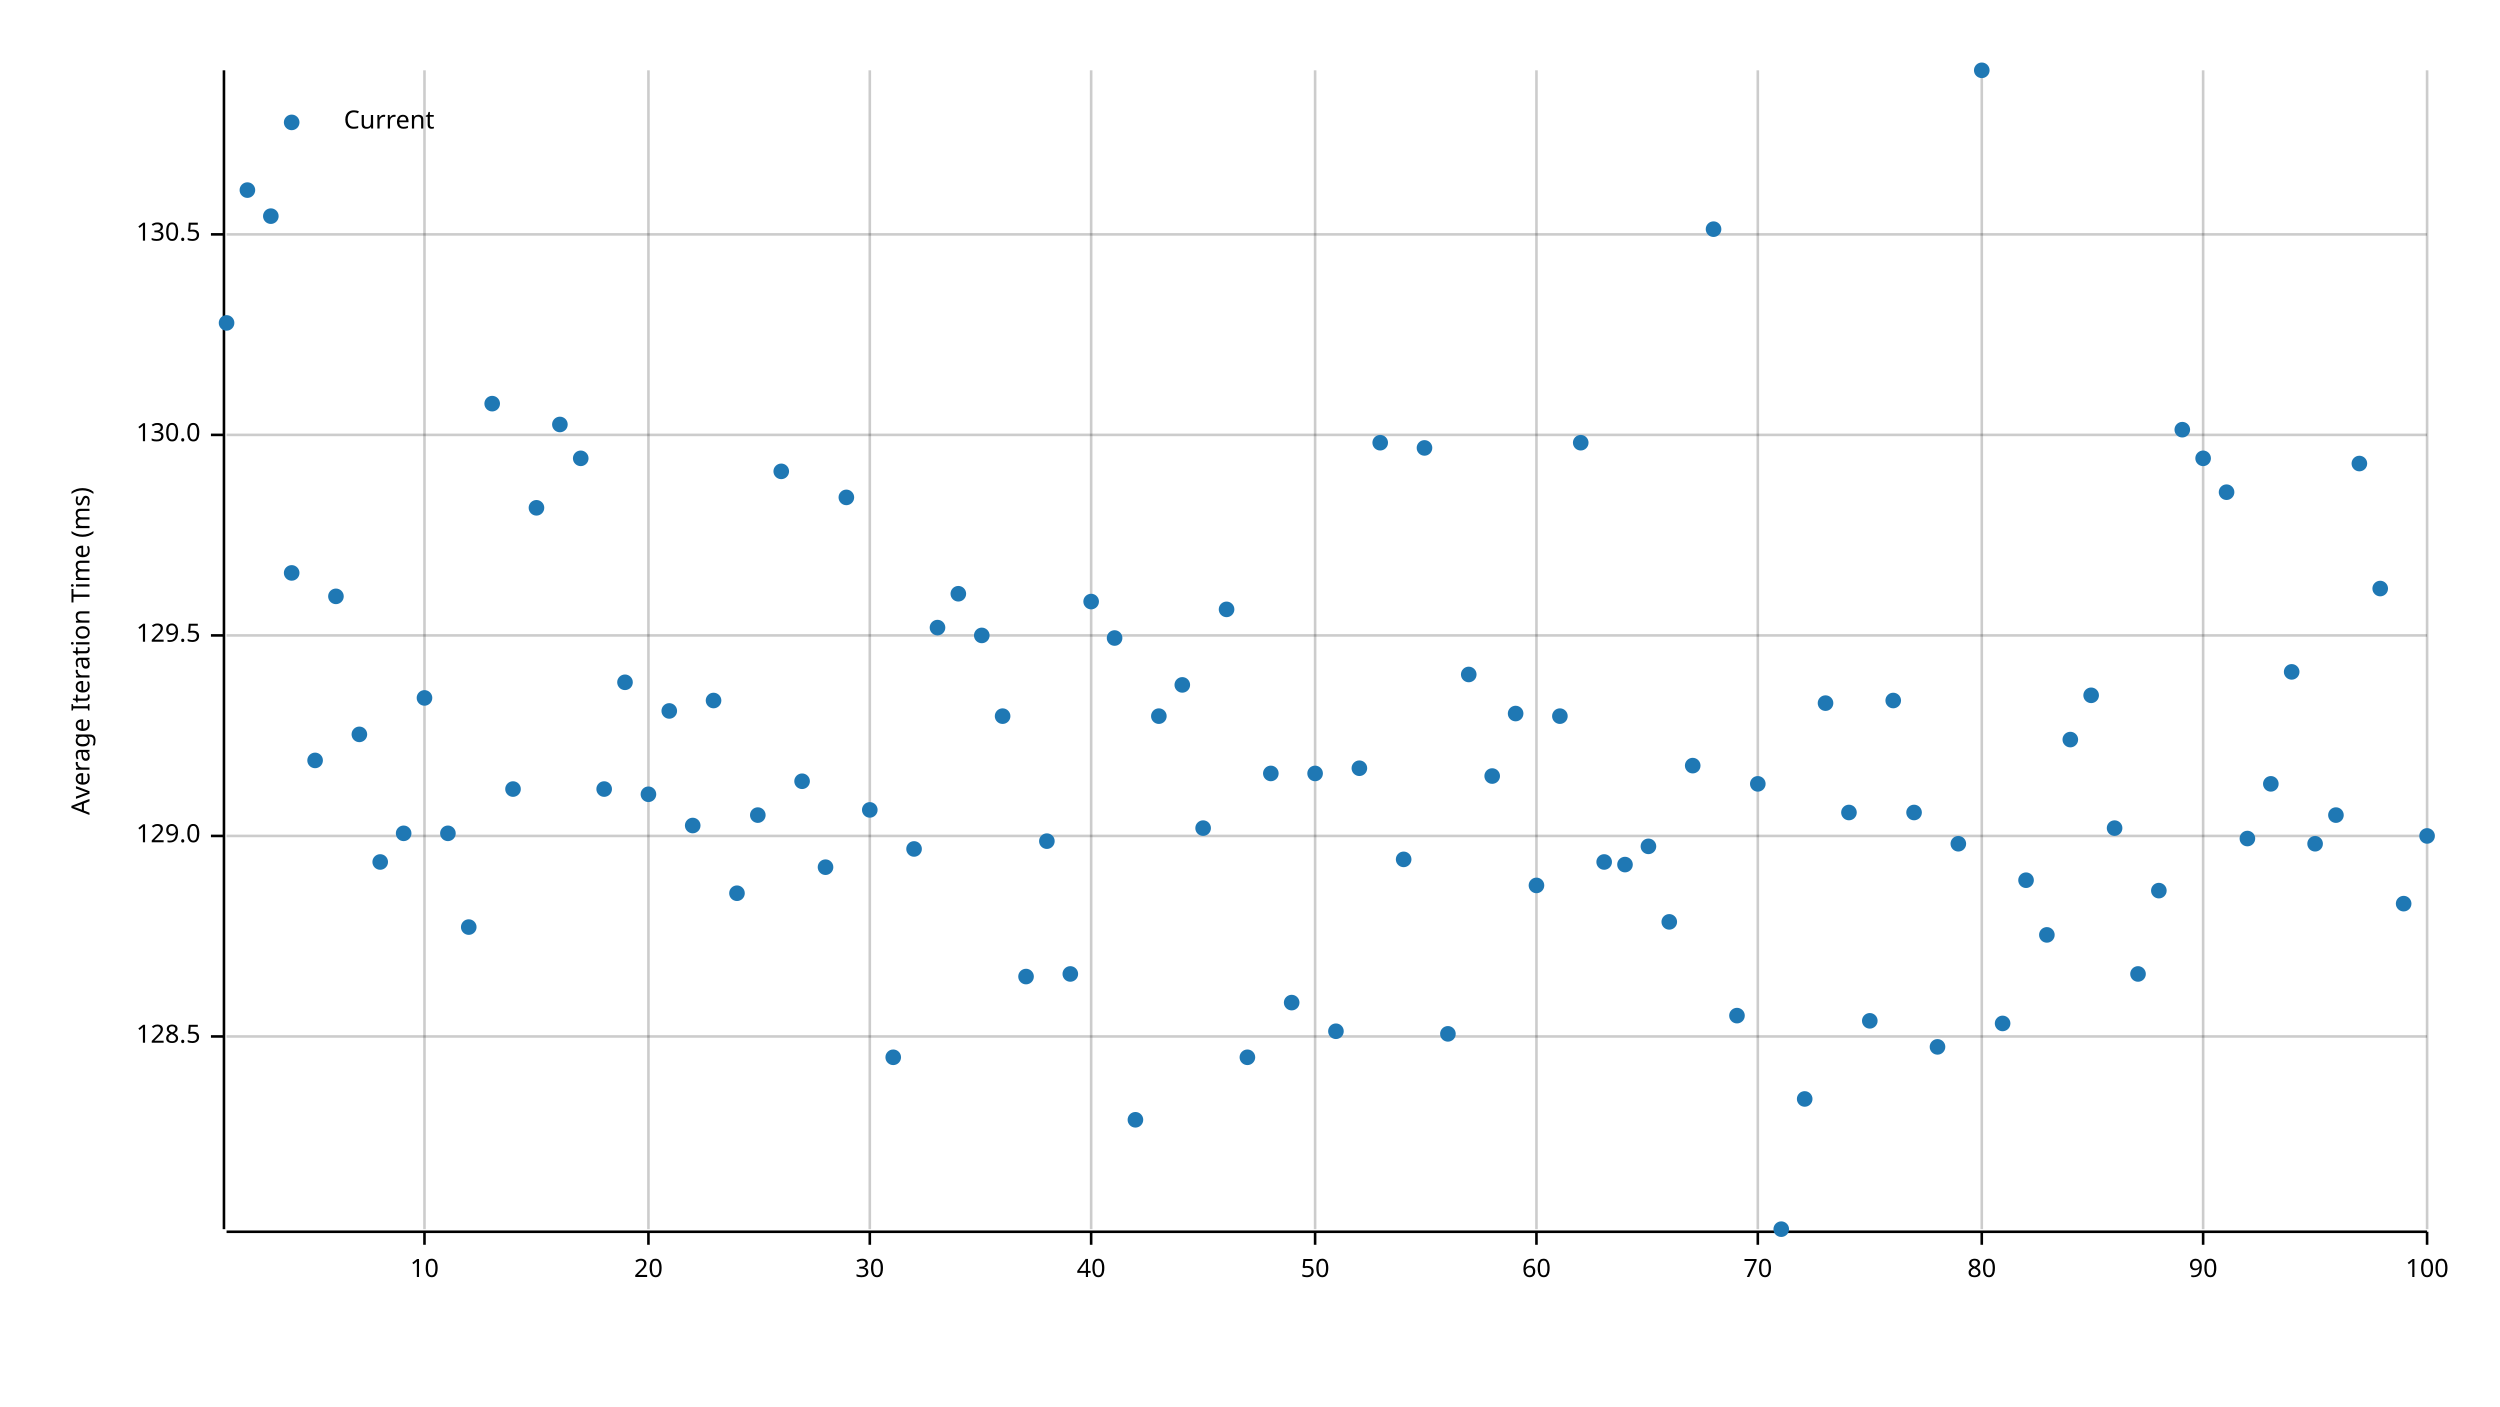
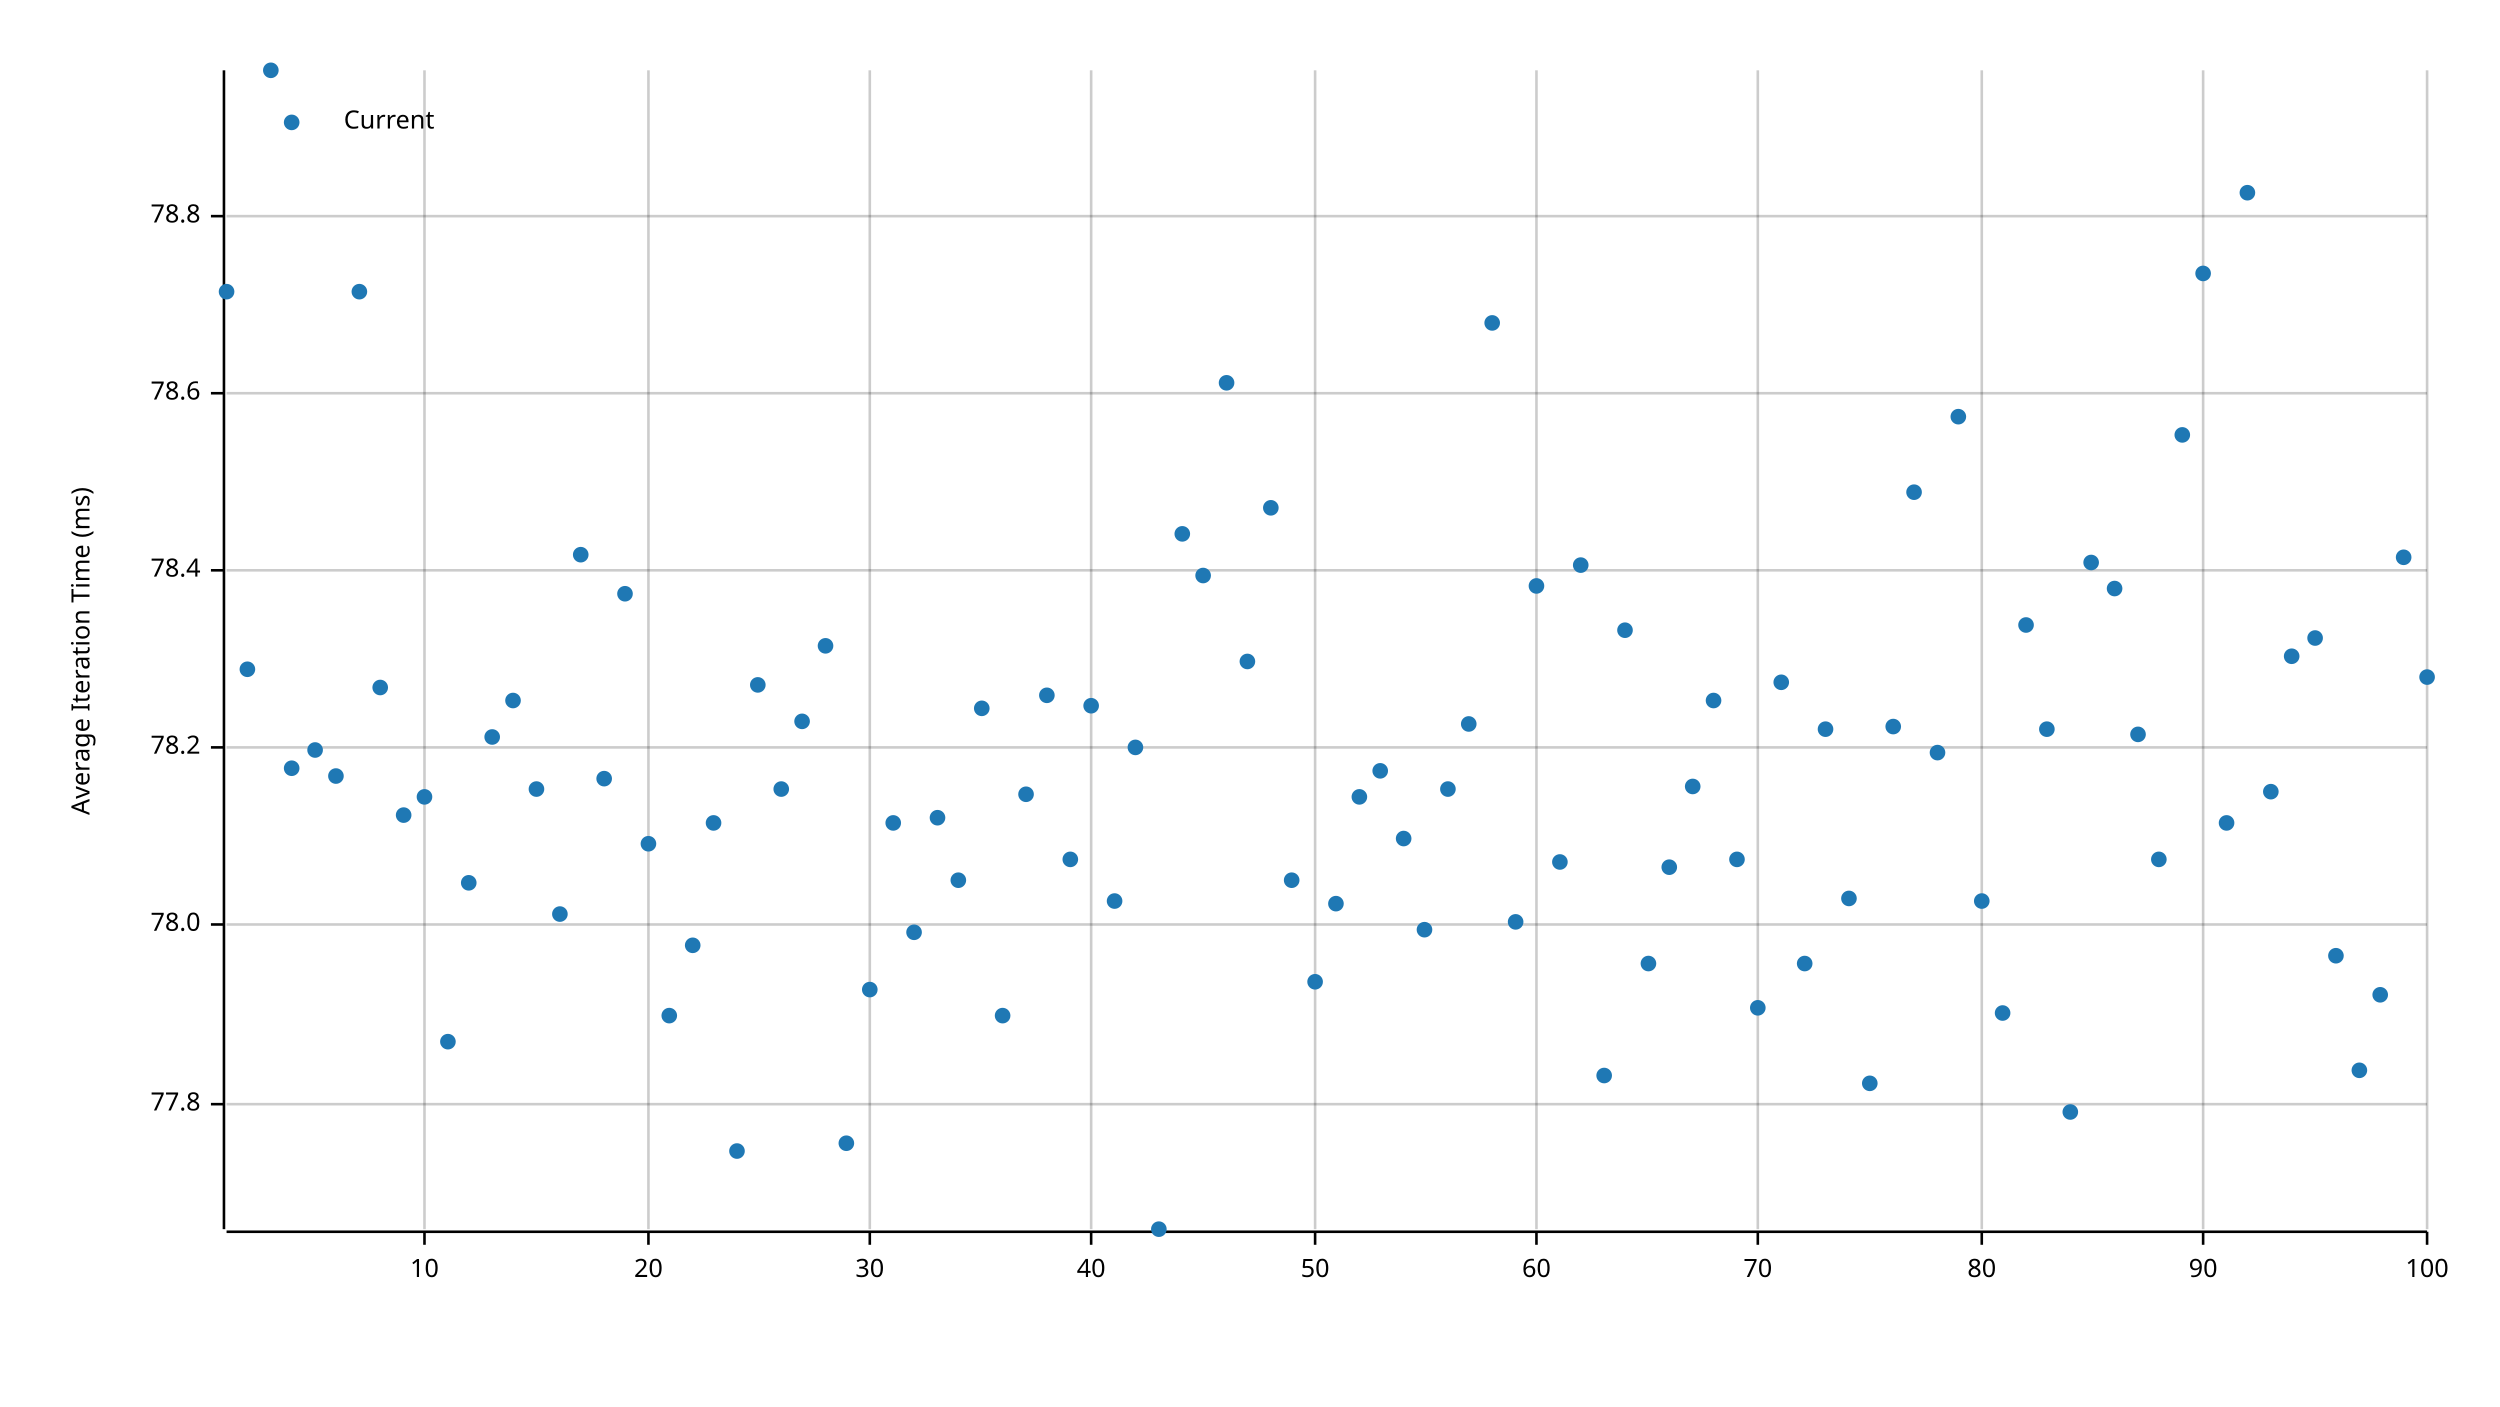
<svg xmlns="http://www.w3.org/2000/svg" width="960" height="540" viewBox="0 0 960 540">
  <text x="27" y="250" dy="0.76em" text-anchor="middle" font-family="sans-serif" font-size="9.677" opacity="1" fill="#000000" transform="rotate(270, 27, 250)">
Average Iteration Time (ms)
</text>
  <line opacity="0.2" stroke="#000000" stroke-width="1" x1="163" y1="472" x2="163" y2="27" />
  <line opacity="0.2" stroke="#000000" stroke-width="1" x1="249" y1="472" x2="249" y2="27" />
  <line opacity="0.2" stroke="#000000" stroke-width="1" x1="334" y1="472" x2="334" y2="27" />
  <line opacity="0.2" stroke="#000000" stroke-width="1" x1="419" y1="472" x2="419" y2="27" />
  <line opacity="0.2" stroke="#000000" stroke-width="1" x1="505" y1="472" x2="505" y2="27" />
  <line opacity="0.2" stroke="#000000" stroke-width="1" x1="590" y1="472" x2="590" y2="27" />
  <line opacity="0.2" stroke="#000000" stroke-width="1" x1="675" y1="472" x2="675" y2="27" />
  <line opacity="0.2" stroke="#000000" stroke-width="1" x1="761" y1="472" x2="761" y2="27" />
  <line opacity="0.2" stroke="#000000" stroke-width="1" x1="846" y1="472" x2="846" y2="27" />
  <line opacity="0.2" stroke="#000000" stroke-width="1" x1="932" y1="472" x2="932" y2="27" />
-   <line opacity="0.2" stroke="#000000" stroke-width="1" x1="87" y1="398" x2="932" y2="398" />
-   <line opacity="0.2" stroke="#000000" stroke-width="1" x1="87" y1="321" x2="932" y2="321" />
-   <line opacity="0.2" stroke="#000000" stroke-width="1" x1="87" y1="244" x2="932" y2="244" />
-   <line opacity="0.2" stroke="#000000" stroke-width="1" x1="87" y1="167" x2="932" y2="167" />
-   <line opacity="0.2" stroke="#000000" stroke-width="1" x1="87" y1="90" x2="932" y2="90" />
+   <line opacity="0.2" stroke="#000000" stroke-width="1" x1="87" y1="424" x2="932" y2="424" />
+   <line opacity="0.2" stroke="#000000" stroke-width="1" x1="87" y1="355" x2="932" y2="355" />
+   <line opacity="0.2" stroke="#000000" stroke-width="1" x1="87" y1="287" x2="932" y2="287" />
+   <line opacity="0.2" stroke="#000000" stroke-width="1" x1="87" y1="219" x2="932" y2="219" />
+   <line opacity="0.2" stroke="#000000" stroke-width="1" x1="87" y1="151" x2="932" y2="151" />
+   <line opacity="0.2" stroke="#000000" stroke-width="1" x1="87" y1="83" x2="932" y2="83" />
  <polyline fill="none" opacity="1" stroke="#000000" stroke-width="1" points="86,27 86,472 " />
-   <text x="77" y="398" dy="0.5ex" text-anchor="end" font-family="sans-serif" font-size="9.677" opacity="1" fill="#000000">
- 128.5
+   <text x="77" y="424" dy="0.5ex" text-anchor="end" font-family="sans-serif" font-size="9.677" opacity="1" fill="#000000">
+ 77.8
</text>
-   <polyline fill="none" opacity="1" stroke="#000000" stroke-width="1" points="81,398 86,398 " />
-   <text x="77" y="321" dy="0.5ex" text-anchor="end" font-family="sans-serif" font-size="9.677" opacity="1" fill="#000000">
- 129.0
+   <polyline fill="none" opacity="1" stroke="#000000" stroke-width="1" points="81,424 86,424 " />
+   <text x="77" y="355" dy="0.5ex" text-anchor="end" font-family="sans-serif" font-size="9.677" opacity="1" fill="#000000">
+ 78.0
</text>
-   <polyline fill="none" opacity="1" stroke="#000000" stroke-width="1" points="81,321 86,321 " />
-   <text x="77" y="244" dy="0.5ex" text-anchor="end" font-family="sans-serif" font-size="9.677" opacity="1" fill="#000000">
- 129.5
+   <polyline fill="none" opacity="1" stroke="#000000" stroke-width="1" points="81,355 86,355 " />
+   <text x="77" y="287" dy="0.5ex" text-anchor="end" font-family="sans-serif" font-size="9.677" opacity="1" fill="#000000">
+ 78.2
</text>
-   <polyline fill="none" opacity="1" stroke="#000000" stroke-width="1" points="81,244 86,244 " />
-   <text x="77" y="167" dy="0.5ex" text-anchor="end" font-family="sans-serif" font-size="9.677" opacity="1" fill="#000000">
- 130.0
+   <polyline fill="none" opacity="1" stroke="#000000" stroke-width="1" points="81,287 86,287 " />
+   <text x="77" y="219" dy="0.5ex" text-anchor="end" font-family="sans-serif" font-size="9.677" opacity="1" fill="#000000">
+ 78.4
</text>
-   <polyline fill="none" opacity="1" stroke="#000000" stroke-width="1" points="81,167 86,167 " />
-   <text x="77" y="90" dy="0.5ex" text-anchor="end" font-family="sans-serif" font-size="9.677" opacity="1" fill="#000000">
- 130.5
+   <polyline fill="none" opacity="1" stroke="#000000" stroke-width="1" points="81,219 86,219 " />
+   <text x="77" y="151" dy="0.5ex" text-anchor="end" font-family="sans-serif" font-size="9.677" opacity="1" fill="#000000">
+ 78.6
</text>
-   <polyline fill="none" opacity="1" stroke="#000000" stroke-width="1" points="81,90 86,90 " />
+   <polyline fill="none" opacity="1" stroke="#000000" stroke-width="1" points="81,151 86,151 " />
+   <text x="77" y="83" dy="0.5ex" text-anchor="end" font-family="sans-serif" font-size="9.677" opacity="1" fill="#000000">
+ 78.8
+ </text>
+   <polyline fill="none" opacity="1" stroke="#000000" stroke-width="1" points="81,83 86,83 " />
  <polyline fill="none" opacity="1" stroke="#000000" stroke-width="1" points="87,473 932,473 " />
  <text x="163" y="483" dy="0.76em" text-anchor="middle" font-family="sans-serif" font-size="9.677" opacity="1" fill="#000000">
10
</text>
  <polyline fill="none" opacity="1" stroke="#000000" stroke-width="1" points="163,473 163,478 " />
  <text x="249" y="483" dy="0.76em" text-anchor="middle" font-family="sans-serif" font-size="9.677" opacity="1" fill="#000000">
20
</text>
  <polyline fill="none" opacity="1" stroke="#000000" stroke-width="1" points="249,473 249,478 " />
  <text x="334" y="483" dy="0.76em" text-anchor="middle" font-family="sans-serif" font-size="9.677" opacity="1" fill="#000000">
30
</text>
  <polyline fill="none" opacity="1" stroke="#000000" stroke-width="1" points="334,473 334,478 " />
  <text x="419" y="483" dy="0.76em" text-anchor="middle" font-family="sans-serif" font-size="9.677" opacity="1" fill="#000000">
40
</text>
  <polyline fill="none" opacity="1" stroke="#000000" stroke-width="1" points="419,473 419,478 " />
  <text x="505" y="483" dy="0.76em" text-anchor="middle" font-family="sans-serif" font-size="9.677" opacity="1" fill="#000000">
50
</text>
  <polyline fill="none" opacity="1" stroke="#000000" stroke-width="1" points="505,473 505,478 " />
  <text x="590" y="483" dy="0.76em" text-anchor="middle" font-family="sans-serif" font-size="9.677" opacity="1" fill="#000000">
60
</text>
  <polyline fill="none" opacity="1" stroke="#000000" stroke-width="1" points="590,473 590,478 " />
  <text x="675" y="483" dy="0.76em" text-anchor="middle" font-family="sans-serif" font-size="9.677" opacity="1" fill="#000000">
70
</text>
  <polyline fill="none" opacity="1" stroke="#000000" stroke-width="1" points="675,473 675,478 " />
  <text x="761" y="483" dy="0.76em" text-anchor="middle" font-family="sans-serif" font-size="9.677" opacity="1" fill="#000000">
80
</text>
  <polyline fill="none" opacity="1" stroke="#000000" stroke-width="1" points="761,473 761,478 " />
  <text x="846" y="483" dy="0.76em" text-anchor="middle" font-family="sans-serif" font-size="9.677" opacity="1" fill="#000000">
90
</text>
  <polyline fill="none" opacity="1" stroke="#000000" stroke-width="1" points="846,473 846,478 " />
  <text x="932" y="483" dy="0.76em" text-anchor="middle" font-family="sans-serif" font-size="9.677" opacity="1" fill="#000000">
100
</text>
  <polyline fill="none" opacity="1" stroke="#000000" stroke-width="1" points="932,473 932,478 " />
-   <circle cx="87" cy="124" r="3" opacity="1" fill="#1F78B4" stroke="none" stroke-width="1" />
-   <circle cx="95" cy="73" r="3" opacity="1" fill="#1F78B4" stroke="none" stroke-width="1" />
-   <circle cx="104" cy="83" r="3" opacity="1" fill="#1F78B4" stroke="none" stroke-width="1" />
-   <circle cx="112" cy="220" r="3" opacity="1" fill="#1F78B4" stroke="none" stroke-width="1" />
-   <circle cx="121" cy="292" r="3" opacity="1" fill="#1F78B4" stroke="none" stroke-width="1" />
-   <circle cx="129" cy="229" r="3" opacity="1" fill="#1F78B4" stroke="none" stroke-width="1" />
-   <circle cx="138" cy="282" r="3" opacity="1" fill="#1F78B4" stroke="none" stroke-width="1" />
-   <circle cx="146" cy="331" r="3" opacity="1" fill="#1F78B4" stroke="none" stroke-width="1" />
-   <circle cx="155" cy="320" r="3" opacity="1" fill="#1F78B4" stroke="none" stroke-width="1" />
-   <circle cx="163" cy="268" r="3" opacity="1" fill="#1F78B4" stroke="none" stroke-width="1" />
-   <circle cx="172" cy="320" r="3" opacity="1" fill="#1F78B4" stroke="none" stroke-width="1" />
-   <circle cx="180" cy="356" r="3" opacity="1" fill="#1F78B4" stroke="none" stroke-width="1" />
-   <circle cx="189" cy="155" r="3" opacity="1" fill="#1F78B4" stroke="none" stroke-width="1" />
-   <circle cx="197" cy="303" r="3" opacity="1" fill="#1F78B4" stroke="none" stroke-width="1" />
-   <circle cx="206" cy="195" r="3" opacity="1" fill="#1F78B4" stroke="none" stroke-width="1" />
-   <circle cx="215" cy="163" r="3" opacity="1" fill="#1F78B4" stroke="none" stroke-width="1" />
-   <circle cx="223" cy="176" r="3" opacity="1" fill="#1F78B4" stroke="none" stroke-width="1" />
-   <circle cx="232" cy="303" r="3" opacity="1" fill="#1F78B4" stroke="none" stroke-width="1" />
-   <circle cx="240" cy="262" r="3" opacity="1" fill="#1F78B4" stroke="none" stroke-width="1" />
-   <circle cx="249" cy="305" r="3" opacity="1" fill="#1F78B4" stroke="none" stroke-width="1" />
-   <circle cx="257" cy="273" r="3" opacity="1" fill="#1F78B4" stroke="none" stroke-width="1" />
-   <circle cx="266" cy="317" r="3" opacity="1" fill="#1F78B4" stroke="none" stroke-width="1" />
-   <circle cx="274" cy="269" r="3" opacity="1" fill="#1F78B4" stroke="none" stroke-width="1" />
-   <circle cx="283" cy="343" r="3" opacity="1" fill="#1F78B4" stroke="none" stroke-width="1" />
-   <circle cx="291" cy="313" r="3" opacity="1" fill="#1F78B4" stroke="none" stroke-width="1" />
-   <circle cx="300" cy="181" r="3" opacity="1" fill="#1F78B4" stroke="none" stroke-width="1" />
-   <circle cx="308" cy="300" r="3" opacity="1" fill="#1F78B4" stroke="none" stroke-width="1" />
-   <circle cx="317" cy="333" r="3" opacity="1" fill="#1F78B4" stroke="none" stroke-width="1" />
-   <circle cx="325" cy="191" r="3" opacity="1" fill="#1F78B4" stroke="none" stroke-width="1" />
-   <circle cx="334" cy="311" r="3" opacity="1" fill="#1F78B4" stroke="none" stroke-width="1" />
-   <circle cx="343" cy="406" r="3" opacity="1" fill="#1F78B4" stroke="none" stroke-width="1" />
-   <circle cx="351" cy="326" r="3" opacity="1" fill="#1F78B4" stroke="none" stroke-width="1" />
-   <circle cx="360" cy="241" r="3" opacity="1" fill="#1F78B4" stroke="none" stroke-width="1" />
-   <circle cx="368" cy="228" r="3" opacity="1" fill="#1F78B4" stroke="none" stroke-width="1" />
-   <circle cx="377" cy="244" r="3" opacity="1" fill="#1F78B4" stroke="none" stroke-width="1" />
-   <circle cx="385" cy="275" r="3" opacity="1" fill="#1F78B4" stroke="none" stroke-width="1" />
-   <circle cx="394" cy="375" r="3" opacity="1" fill="#1F78B4" stroke="none" stroke-width="1" />
-   <circle cx="402" cy="323" r="3" opacity="1" fill="#1F78B4" stroke="none" stroke-width="1" />
-   <circle cx="411" cy="374" r="3" opacity="1" fill="#1F78B4" stroke="none" stroke-width="1" />
-   <circle cx="419" cy="231" r="3" opacity="1" fill="#1F78B4" stroke="none" stroke-width="1" />
-   <circle cx="428" cy="245" r="3" opacity="1" fill="#1F78B4" stroke="none" stroke-width="1" />
-   <circle cx="436" cy="430" r="3" opacity="1" fill="#1F78B4" stroke="none" stroke-width="1" />
-   <circle cx="445" cy="275" r="3" opacity="1" fill="#1F78B4" stroke="none" stroke-width="1" />
-   <circle cx="454" cy="263" r="3" opacity="1" fill="#1F78B4" stroke="none" stroke-width="1" />
-   <circle cx="462" cy="318" r="3" opacity="1" fill="#1F78B4" stroke="none" stroke-width="1" />
-   <circle cx="471" cy="234" r="3" opacity="1" fill="#1F78B4" stroke="none" stroke-width="1" />
-   <circle cx="479" cy="406" r="3" opacity="1" fill="#1F78B4" stroke="none" stroke-width="1" />
-   <circle cx="488" cy="297" r="3" opacity="1" fill="#1F78B4" stroke="none" stroke-width="1" />
-   <circle cx="496" cy="385" r="3" opacity="1" fill="#1F78B4" stroke="none" stroke-width="1" />
-   <circle cx="505" cy="297" r="3" opacity="1" fill="#1F78B4" stroke="none" stroke-width="1" />
-   <circle cx="513" cy="396" r="3" opacity="1" fill="#1F78B4" stroke="none" stroke-width="1" />
-   <circle cx="522" cy="295" r="3" opacity="1" fill="#1F78B4" stroke="none" stroke-width="1" />
-   <circle cx="530" cy="170" r="3" opacity="1" fill="#1F78B4" stroke="none" stroke-width="1" />
-   <circle cx="539" cy="330" r="3" opacity="1" fill="#1F78B4" stroke="none" stroke-width="1" />
-   <circle cx="547" cy="172" r="3" opacity="1" fill="#1F78B4" stroke="none" stroke-width="1" />
-   <circle cx="556" cy="397" r="3" opacity="1" fill="#1F78B4" stroke="none" stroke-width="1" />
-   <circle cx="564" cy="259" r="3" opacity="1" fill="#1F78B4" stroke="none" stroke-width="1" />
-   <circle cx="573" cy="298" r="3" opacity="1" fill="#1F78B4" stroke="none" stroke-width="1" />
-   <circle cx="582" cy="274" r="3" opacity="1" fill="#1F78B4" stroke="none" stroke-width="1" />
-   <circle cx="590" cy="340" r="3" opacity="1" fill="#1F78B4" stroke="none" stroke-width="1" />
-   <circle cx="599" cy="275" r="3" opacity="1" fill="#1F78B4" stroke="none" stroke-width="1" />
-   <circle cx="607" cy="170" r="3" opacity="1" fill="#1F78B4" stroke="none" stroke-width="1" />
-   <circle cx="616" cy="331" r="3" opacity="1" fill="#1F78B4" stroke="none" stroke-width="1" />
-   <circle cx="624" cy="332" r="3" opacity="1" fill="#1F78B4" stroke="none" stroke-width="1" />
-   <circle cx="633" cy="325" r="3" opacity="1" fill="#1F78B4" stroke="none" stroke-width="1" />
-   <circle cx="641" cy="354" r="3" opacity="1" fill="#1F78B4" stroke="none" stroke-width="1" />
-   <circle cx="650" cy="294" r="3" opacity="1" fill="#1F78B4" stroke="none" stroke-width="1" />
-   <circle cx="658" cy="88" r="3" opacity="1" fill="#1F78B4" stroke="none" stroke-width="1" />
-   <circle cx="667" cy="390" r="3" opacity="1" fill="#1F78B4" stroke="none" stroke-width="1" />
-   <circle cx="675" cy="301" r="3" opacity="1" fill="#1F78B4" stroke="none" stroke-width="1" />
-   <circle cx="684" cy="472" r="3" opacity="1" fill="#1F78B4" stroke="none" stroke-width="1" />
-   <circle cx="693" cy="422" r="3" opacity="1" fill="#1F78B4" stroke="none" stroke-width="1" />
-   <circle cx="701" cy="270" r="3" opacity="1" fill="#1F78B4" stroke="none" stroke-width="1" />
-   <circle cx="710" cy="312" r="3" opacity="1" fill="#1F78B4" stroke="none" stroke-width="1" />
-   <circle cx="718" cy="392" r="3" opacity="1" fill="#1F78B4" stroke="none" stroke-width="1" />
-   <circle cx="727" cy="269" r="3" opacity="1" fill="#1F78B4" stroke="none" stroke-width="1" />
-   <circle cx="735" cy="312" r="3" opacity="1" fill="#1F78B4" stroke="none" stroke-width="1" />
-   <circle cx="744" cy="402" r="3" opacity="1" fill="#1F78B4" stroke="none" stroke-width="1" />
-   <circle cx="752" cy="324" r="3" opacity="1" fill="#1F78B4" stroke="none" stroke-width="1" />
-   <circle cx="761" cy="27" r="3" opacity="1" fill="#1F78B4" stroke="none" stroke-width="1" />
-   <circle cx="769" cy="393" r="3" opacity="1" fill="#1F78B4" stroke="none" stroke-width="1" />
-   <circle cx="778" cy="338" r="3" opacity="1" fill="#1F78B4" stroke="none" stroke-width="1" />
-   <circle cx="786" cy="359" r="3" opacity="1" fill="#1F78B4" stroke="none" stroke-width="1" />
-   <circle cx="795" cy="284" r="3" opacity="1" fill="#1F78B4" stroke="none" stroke-width="1" />
-   <circle cx="803" cy="267" r="3" opacity="1" fill="#1F78B4" stroke="none" stroke-width="1" />
-   <circle cx="812" cy="318" r="3" opacity="1" fill="#1F78B4" stroke="none" stroke-width="1" />
-   <circle cx="821" cy="374" r="3" opacity="1" fill="#1F78B4" stroke="none" stroke-width="1" />
-   <circle cx="829" cy="342" r="3" opacity="1" fill="#1F78B4" stroke="none" stroke-width="1" />
-   <circle cx="838" cy="165" r="3" opacity="1" fill="#1F78B4" stroke="none" stroke-width="1" />
-   <circle cx="846" cy="176" r="3" opacity="1" fill="#1F78B4" stroke="none" stroke-width="1" />
-   <circle cx="855" cy="189" r="3" opacity="1" fill="#1F78B4" stroke="none" stroke-width="1" />
-   <circle cx="863" cy="322" r="3" opacity="1" fill="#1F78B4" stroke="none" stroke-width="1" />
-   <circle cx="872" cy="301" r="3" opacity="1" fill="#1F78B4" stroke="none" stroke-width="1" />
-   <circle cx="880" cy="258" r="3" opacity="1" fill="#1F78B4" stroke="none" stroke-width="1" />
-   <circle cx="889" cy="324" r="3" opacity="1" fill="#1F78B4" stroke="none" stroke-width="1" />
-   <circle cx="897" cy="313" r="3" opacity="1" fill="#1F78B4" stroke="none" stroke-width="1" />
-   <circle cx="906" cy="178" r="3" opacity="1" fill="#1F78B4" stroke="none" stroke-width="1" />
-   <circle cx="914" cy="226" r="3" opacity="1" fill="#1F78B4" stroke="none" stroke-width="1" />
-   <circle cx="923" cy="347" r="3" opacity="1" fill="#1F78B4" stroke="none" stroke-width="1" />
-   <circle cx="932" cy="321" r="3" opacity="1" fill="#1F78B4" stroke="none" stroke-width="1" />
+   <circle cx="87" cy="112" r="3" opacity="1" fill="#1F78B4" stroke="none" stroke-width="1" />
+   <circle cx="95" cy="257" r="3" opacity="1" fill="#1F78B4" stroke="none" stroke-width="1" />
+   <circle cx="104" cy="27" r="3" opacity="1" fill="#1F78B4" stroke="none" stroke-width="1" />
+   <circle cx="112" cy="295" r="3" opacity="1" fill="#1F78B4" stroke="none" stroke-width="1" />
+   <circle cx="121" cy="288" r="3" opacity="1" fill="#1F78B4" stroke="none" stroke-width="1" />
+   <circle cx="129" cy="298" r="3" opacity="1" fill="#1F78B4" stroke="none" stroke-width="1" />
+   <circle cx="138" cy="112" r="3" opacity="1" fill="#1F78B4" stroke="none" stroke-width="1" />
+   <circle cx="146" cy="264" r="3" opacity="1" fill="#1F78B4" stroke="none" stroke-width="1" />
+   <circle cx="155" cy="313" r="3" opacity="1" fill="#1F78B4" stroke="none" stroke-width="1" />
+   <circle cx="163" cy="306" r="3" opacity="1" fill="#1F78B4" stroke="none" stroke-width="1" />
+   <circle cx="172" cy="400" r="3" opacity="1" fill="#1F78B4" stroke="none" stroke-width="1" />
+   <circle cx="180" cy="339" r="3" opacity="1" fill="#1F78B4" stroke="none" stroke-width="1" />
+   <circle cx="189" cy="283" r="3" opacity="1" fill="#1F78B4" stroke="none" stroke-width="1" />
+   <circle cx="197" cy="269" r="3" opacity="1" fill="#1F78B4" stroke="none" stroke-width="1" />
+   <circle cx="206" cy="303" r="3" opacity="1" fill="#1F78B4" stroke="none" stroke-width="1" />
+   <circle cx="215" cy="351" r="3" opacity="1" fill="#1F78B4" stroke="none" stroke-width="1" />
+   <circle cx="223" cy="213" r="3" opacity="1" fill="#1F78B4" stroke="none" stroke-width="1" />
+   <circle cx="232" cy="299" r="3" opacity="1" fill="#1F78B4" stroke="none" stroke-width="1" />
+   <circle cx="240" cy="228" r="3" opacity="1" fill="#1F78B4" stroke="none" stroke-width="1" />
+   <circle cx="249" cy="324" r="3" opacity="1" fill="#1F78B4" stroke="none" stroke-width="1" />
+   <circle cx="257" cy="390" r="3" opacity="1" fill="#1F78B4" stroke="none" stroke-width="1" />
+   <circle cx="266" cy="363" r="3" opacity="1" fill="#1F78B4" stroke="none" stroke-width="1" />
+   <circle cx="274" cy="316" r="3" opacity="1" fill="#1F78B4" stroke="none" stroke-width="1" />
+   <circle cx="283" cy="442" r="3" opacity="1" fill="#1F78B4" stroke="none" stroke-width="1" />
+   <circle cx="291" cy="263" r="3" opacity="1" fill="#1F78B4" stroke="none" stroke-width="1" />
+   <circle cx="300" cy="303" r="3" opacity="1" fill="#1F78B4" stroke="none" stroke-width="1" />
+   <circle cx="308" cy="277" r="3" opacity="1" fill="#1F78B4" stroke="none" stroke-width="1" />
+   <circle cx="317" cy="248" r="3" opacity="1" fill="#1F78B4" stroke="none" stroke-width="1" />
+   <circle cx="325" cy="439" r="3" opacity="1" fill="#1F78B4" stroke="none" stroke-width="1" />
+   <circle cx="334" cy="380" r="3" opacity="1" fill="#1F78B4" stroke="none" stroke-width="1" />
+   <circle cx="343" cy="316" r="3" opacity="1" fill="#1F78B4" stroke="none" stroke-width="1" />
+   <circle cx="351" cy="358" r="3" opacity="1" fill="#1F78B4" stroke="none" stroke-width="1" />
+   <circle cx="360" cy="314" r="3" opacity="1" fill="#1F78B4" stroke="none" stroke-width="1" />
+   <circle cx="368" cy="338" r="3" opacity="1" fill="#1F78B4" stroke="none" stroke-width="1" />
+   <circle cx="377" cy="272" r="3" opacity="1" fill="#1F78B4" stroke="none" stroke-width="1" />
+   <circle cx="385" cy="390" r="3" opacity="1" fill="#1F78B4" stroke="none" stroke-width="1" />
+   <circle cx="394" cy="305" r="3" opacity="1" fill="#1F78B4" stroke="none" stroke-width="1" />
+   <circle cx="402" cy="267" r="3" opacity="1" fill="#1F78B4" stroke="none" stroke-width="1" />
+   <circle cx="411" cy="330" r="3" opacity="1" fill="#1F78B4" stroke="none" stroke-width="1" />
+   <circle cx="419" cy="271" r="3" opacity="1" fill="#1F78B4" stroke="none" stroke-width="1" />
+   <circle cx="428" cy="346" r="3" opacity="1" fill="#1F78B4" stroke="none" stroke-width="1" />
+   <circle cx="436" cy="287" r="3" opacity="1" fill="#1F78B4" stroke="none" stroke-width="1" />
+   <circle cx="445" cy="472" r="3" opacity="1" fill="#1F78B4" stroke="none" stroke-width="1" />
+   <circle cx="454" cy="205" r="3" opacity="1" fill="#1F78B4" stroke="none" stroke-width="1" />
+   <circle cx="462" cy="221" r="3" opacity="1" fill="#1F78B4" stroke="none" stroke-width="1" />
+   <circle cx="471" cy="147" r="3" opacity="1" fill="#1F78B4" stroke="none" stroke-width="1" />
+   <circle cx="479" cy="254" r="3" opacity="1" fill="#1F78B4" stroke="none" stroke-width="1" />
+   <circle cx="488" cy="195" r="3" opacity="1" fill="#1F78B4" stroke="none" stroke-width="1" />
+   <circle cx="496" cy="338" r="3" opacity="1" fill="#1F78B4" stroke="none" stroke-width="1" />
+   <circle cx="505" cy="377" r="3" opacity="1" fill="#1F78B4" stroke="none" stroke-width="1" />
+   <circle cx="513" cy="347" r="3" opacity="1" fill="#1F78B4" stroke="none" stroke-width="1" />
+   <circle cx="522" cy="306" r="3" opacity="1" fill="#1F78B4" stroke="none" stroke-width="1" />
+   <circle cx="530" cy="296" r="3" opacity="1" fill="#1F78B4" stroke="none" stroke-width="1" />
+   <circle cx="539" cy="322" r="3" opacity="1" fill="#1F78B4" stroke="none" stroke-width="1" />
+   <circle cx="547" cy="357" r="3" opacity="1" fill="#1F78B4" stroke="none" stroke-width="1" />
+   <circle cx="556" cy="303" r="3" opacity="1" fill="#1F78B4" stroke="none" stroke-width="1" />
+   <circle cx="564" cy="278" r="3" opacity="1" fill="#1F78B4" stroke="none" stroke-width="1" />
+   <circle cx="573" cy="124" r="3" opacity="1" fill="#1F78B4" stroke="none" stroke-width="1" />
+   <circle cx="582" cy="354" r="3" opacity="1" fill="#1F78B4" stroke="none" stroke-width="1" />
+   <circle cx="590" cy="225" r="3" opacity="1" fill="#1F78B4" stroke="none" stroke-width="1" />
+   <circle cx="599" cy="331" r="3" opacity="1" fill="#1F78B4" stroke="none" stroke-width="1" />
+   <circle cx="607" cy="217" r="3" opacity="1" fill="#1F78B4" stroke="none" stroke-width="1" />
+   <circle cx="616" cy="413" r="3" opacity="1" fill="#1F78B4" stroke="none" stroke-width="1" />
+   <circle cx="624" cy="242" r="3" opacity="1" fill="#1F78B4" stroke="none" stroke-width="1" />
+   <circle cx="633" cy="370" r="3" opacity="1" fill="#1F78B4" stroke="none" stroke-width="1" />
+   <circle cx="641" cy="333" r="3" opacity="1" fill="#1F78B4" stroke="none" stroke-width="1" />
+   <circle cx="650" cy="302" r="3" opacity="1" fill="#1F78B4" stroke="none" stroke-width="1" />
+   <circle cx="658" cy="269" r="3" opacity="1" fill="#1F78B4" stroke="none" stroke-width="1" />
+   <circle cx="667" cy="330" r="3" opacity="1" fill="#1F78B4" stroke="none" stroke-width="1" />
+   <circle cx="675" cy="387" r="3" opacity="1" fill="#1F78B4" stroke="none" stroke-width="1" />
+   <circle cx="684" cy="262" r="3" opacity="1" fill="#1F78B4" stroke="none" stroke-width="1" />
+   <circle cx="693" cy="370" r="3" opacity="1" fill="#1F78B4" stroke="none" stroke-width="1" />
+   <circle cx="701" cy="280" r="3" opacity="1" fill="#1F78B4" stroke="none" stroke-width="1" />
+   <circle cx="710" cy="345" r="3" opacity="1" fill="#1F78B4" stroke="none" stroke-width="1" />
+   <circle cx="718" cy="416" r="3" opacity="1" fill="#1F78B4" stroke="none" stroke-width="1" />
+   <circle cx="727" cy="279" r="3" opacity="1" fill="#1F78B4" stroke="none" stroke-width="1" />
+   <circle cx="735" cy="189" r="3" opacity="1" fill="#1F78B4" stroke="none" stroke-width="1" />
+   <circle cx="744" cy="289" r="3" opacity="1" fill="#1F78B4" stroke="none" stroke-width="1" />
+   <circle cx="752" cy="160" r="3" opacity="1" fill="#1F78B4" stroke="none" stroke-width="1" />
+   <circle cx="761" cy="346" r="3" opacity="1" fill="#1F78B4" stroke="none" stroke-width="1" />
+   <circle cx="769" cy="389" r="3" opacity="1" fill="#1F78B4" stroke="none" stroke-width="1" />
+   <circle cx="778" cy="240" r="3" opacity="1" fill="#1F78B4" stroke="none" stroke-width="1" />
+   <circle cx="786" cy="280" r="3" opacity="1" fill="#1F78B4" stroke="none" stroke-width="1" />
+   <circle cx="795" cy="427" r="3" opacity="1" fill="#1F78B4" stroke="none" stroke-width="1" />
+   <circle cx="803" cy="216" r="3" opacity="1" fill="#1F78B4" stroke="none" stroke-width="1" />
+   <circle cx="812" cy="226" r="3" opacity="1" fill="#1F78B4" stroke="none" stroke-width="1" />
+   <circle cx="821" cy="282" r="3" opacity="1" fill="#1F78B4" stroke="none" stroke-width="1" />
+   <circle cx="829" cy="330" r="3" opacity="1" fill="#1F78B4" stroke="none" stroke-width="1" />
+   <circle cx="838" cy="167" r="3" opacity="1" fill="#1F78B4" stroke="none" stroke-width="1" />
+   <circle cx="846" cy="105" r="3" opacity="1" fill="#1F78B4" stroke="none" stroke-width="1" />
+   <circle cx="855" cy="316" r="3" opacity="1" fill="#1F78B4" stroke="none" stroke-width="1" />
+   <circle cx="863" cy="74" r="3" opacity="1" fill="#1F78B4" stroke="none" stroke-width="1" />
+   <circle cx="872" cy="304" r="3" opacity="1" fill="#1F78B4" stroke="none" stroke-width="1" />
+   <circle cx="880" cy="252" r="3" opacity="1" fill="#1F78B4" stroke="none" stroke-width="1" />
+   <circle cx="889" cy="245" r="3" opacity="1" fill="#1F78B4" stroke="none" stroke-width="1" />
+   <circle cx="897" cy="367" r="3" opacity="1" fill="#1F78B4" stroke="none" stroke-width="1" />
+   <circle cx="906" cy="411" r="3" opacity="1" fill="#1F78B4" stroke="none" stroke-width="1" />
+   <circle cx="914" cy="382" r="3" opacity="1" fill="#1F78B4" stroke="none" stroke-width="1" />
+   <circle cx="923" cy="214" r="3" opacity="1" fill="#1F78B4" stroke="none" stroke-width="1" />
+   <circle cx="932" cy="260" r="3" opacity="1" fill="#1F78B4" stroke="none" stroke-width="1" />
  <text x="132" y="42" dy="0.76em" text-anchor="start" font-family="sans-serif" font-size="9.677" opacity="1" fill="#000000">
Current
</text>
  <circle cx="112" cy="47" r="3" opacity="1" fill="#1F78B4" stroke="none" stroke-width="1" />
</svg>
